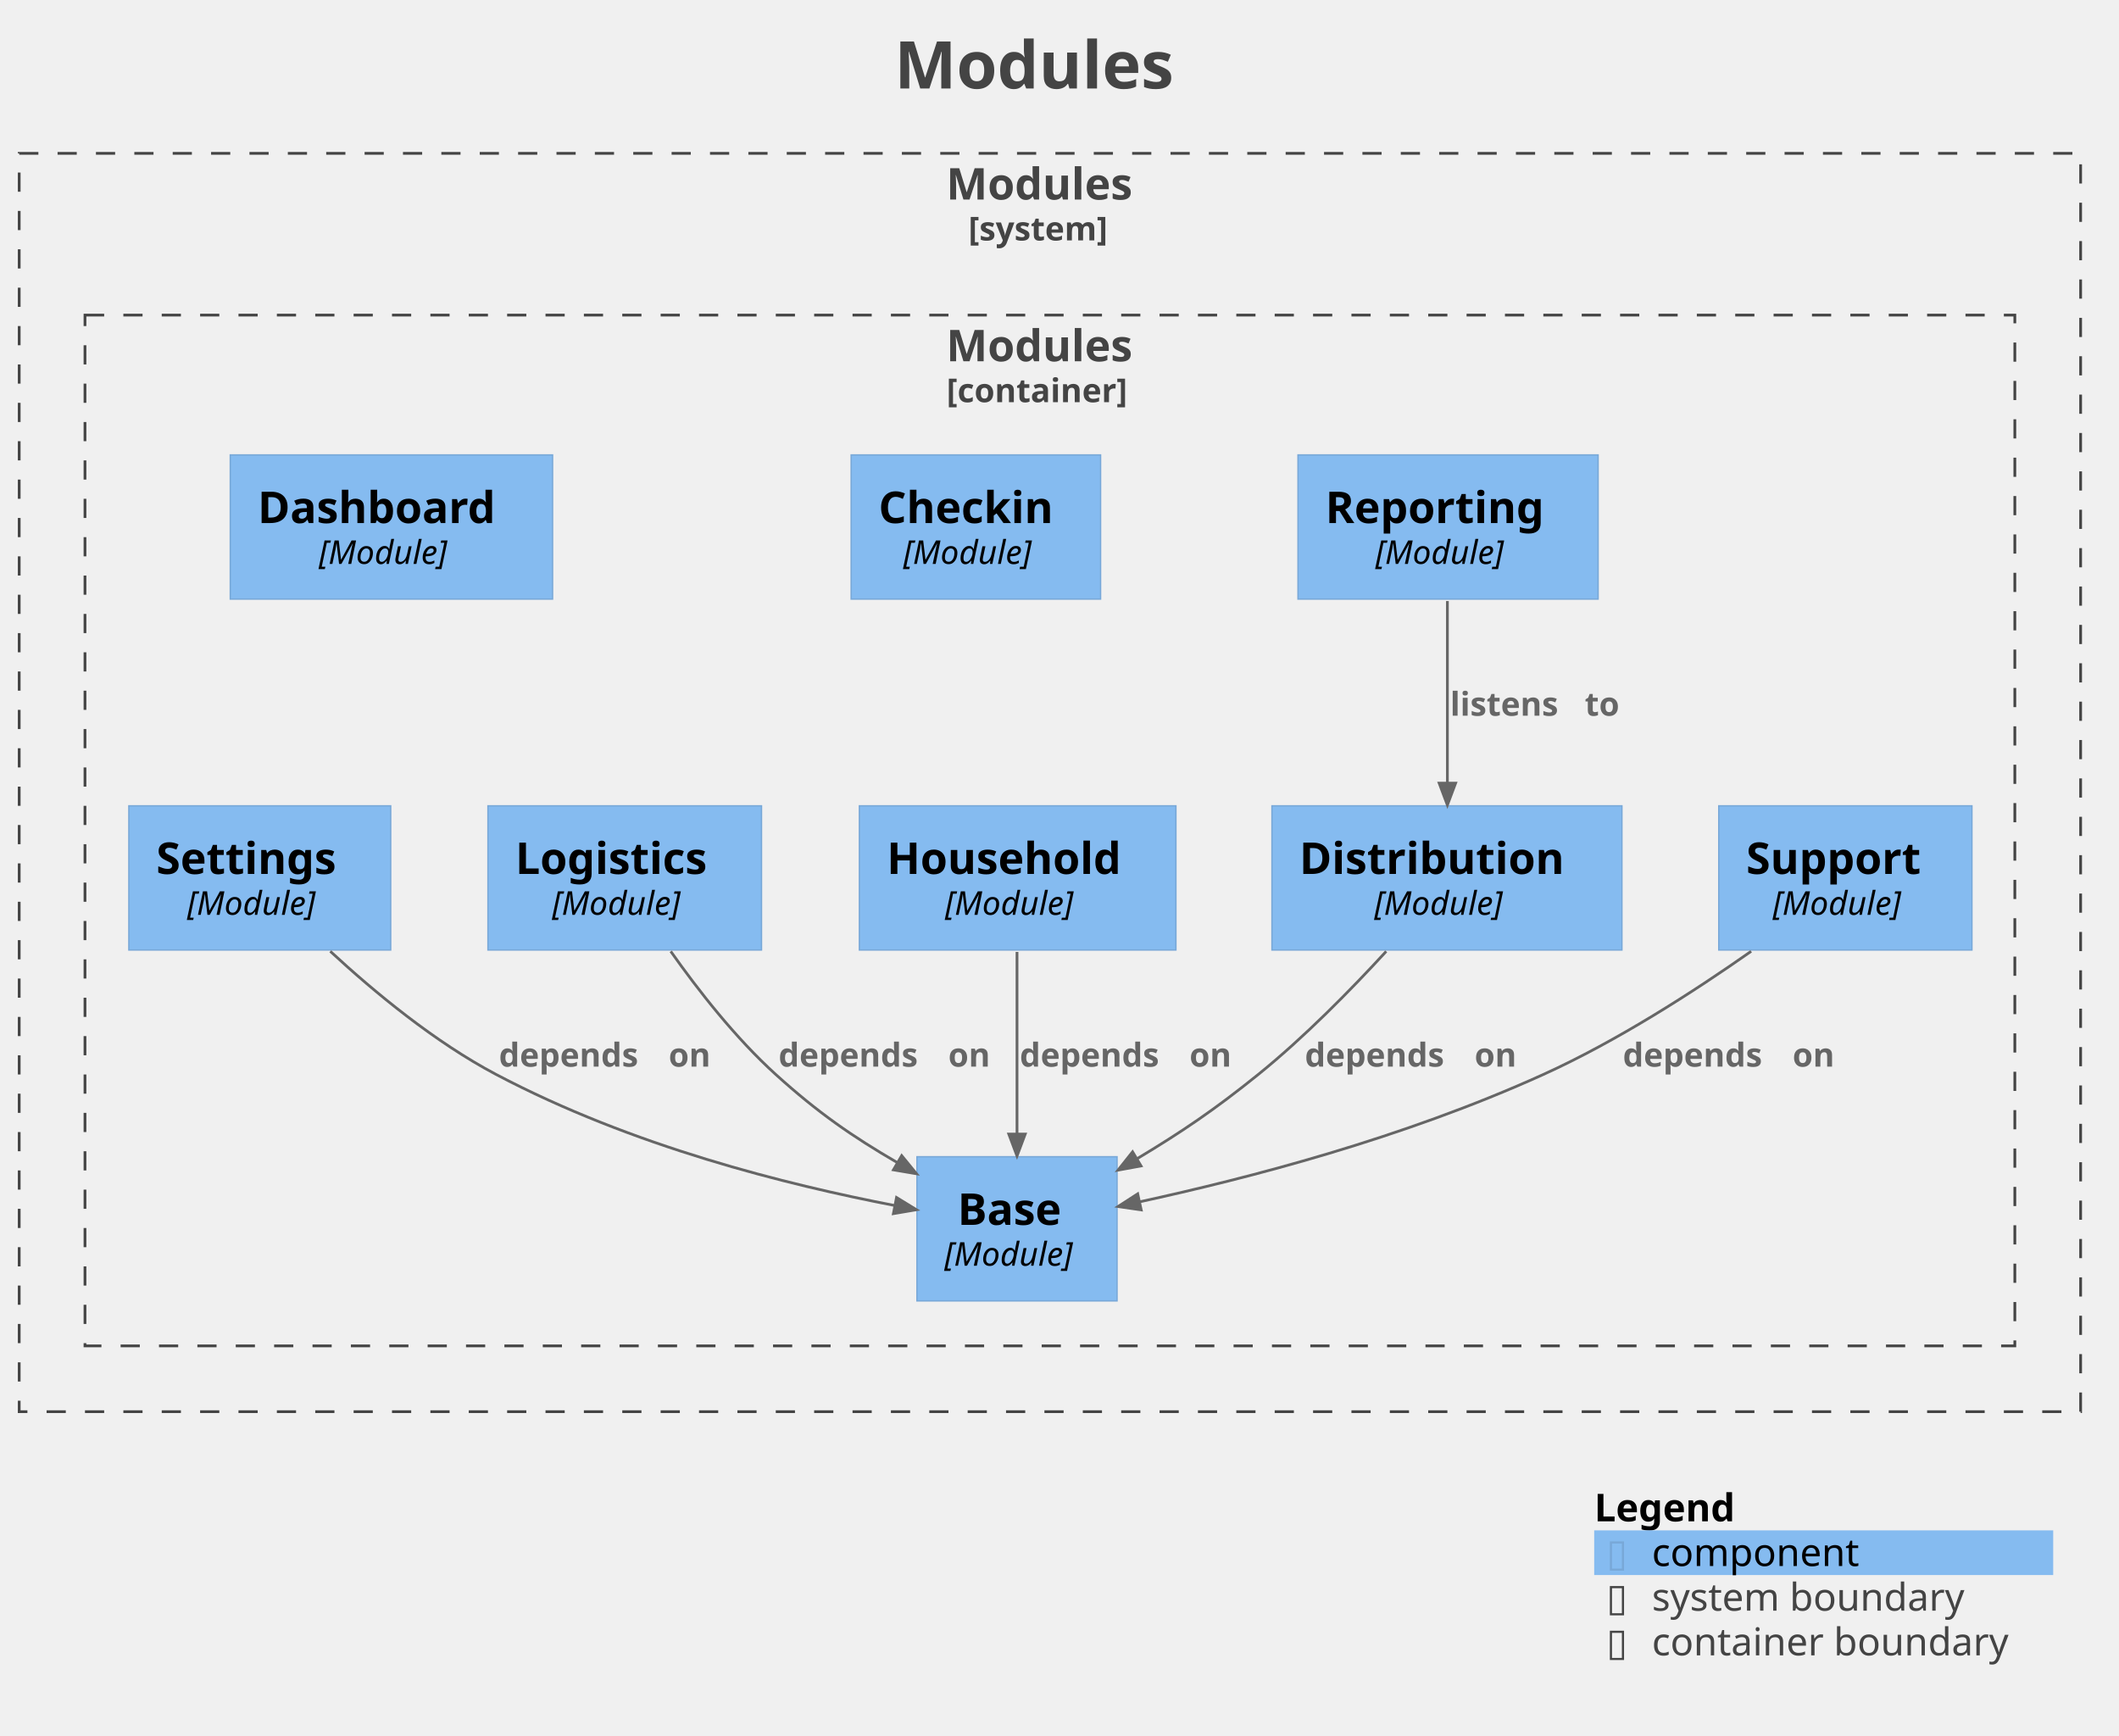
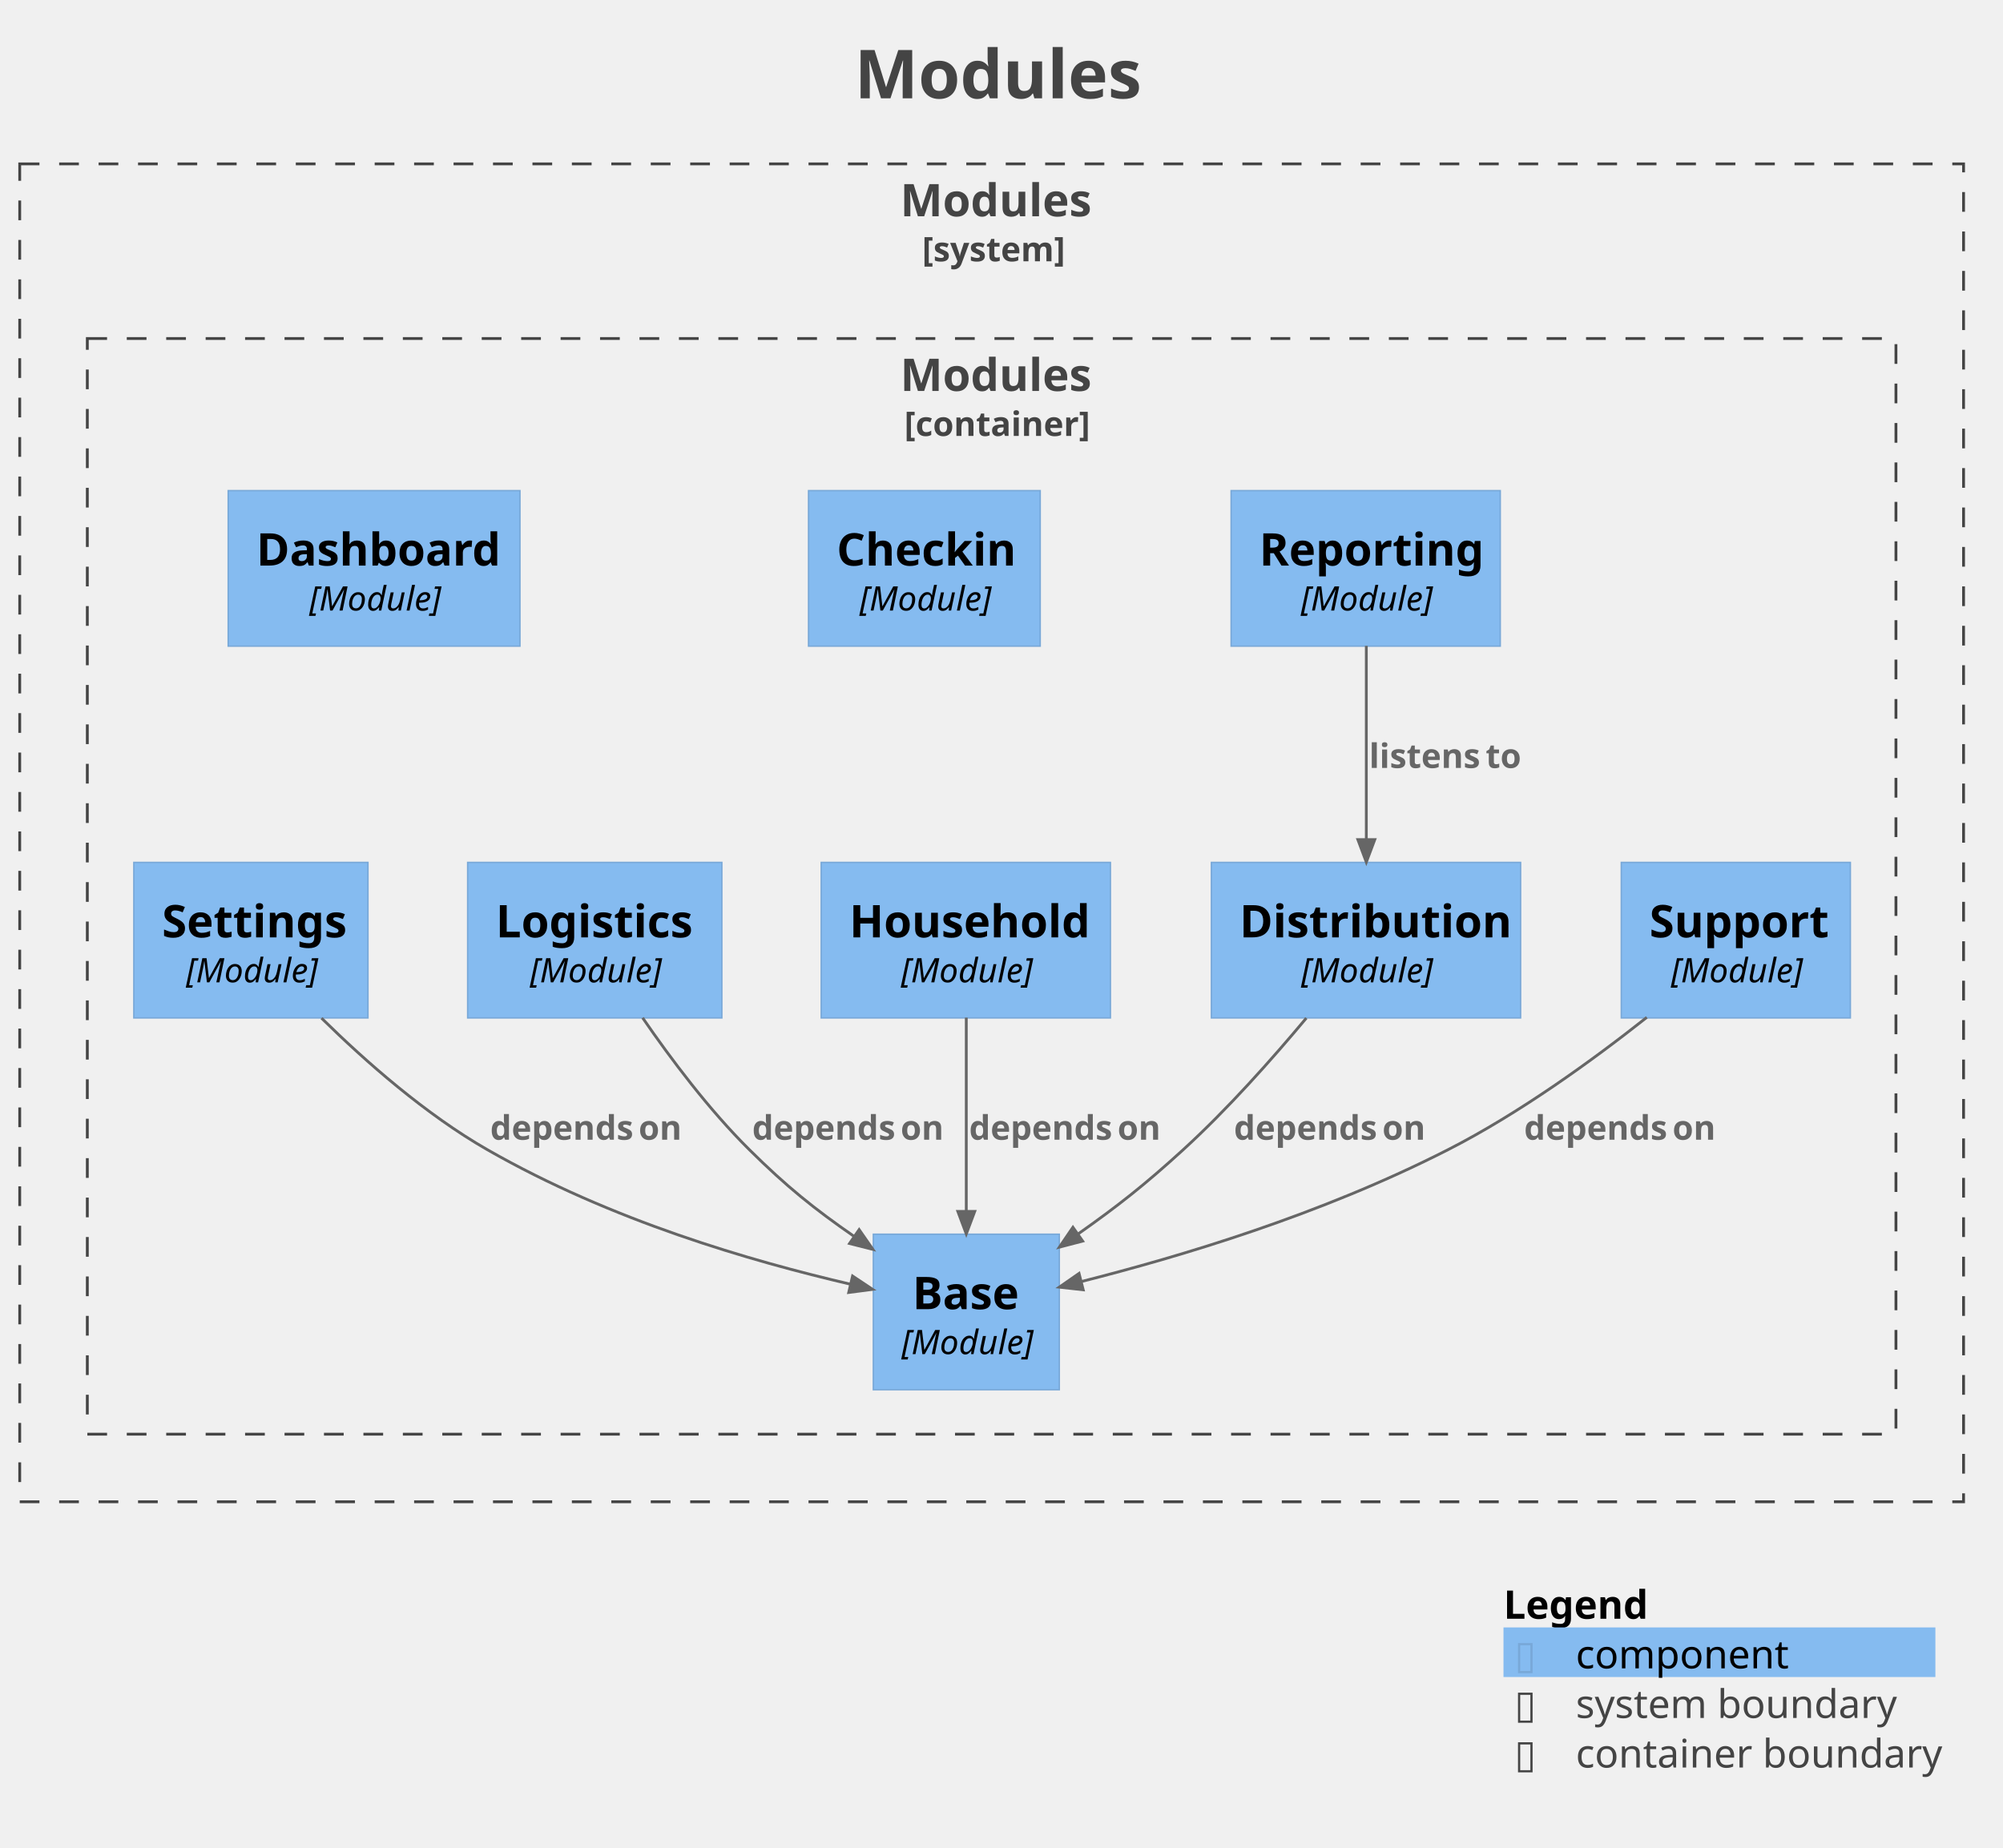
- <svg xmlns="http://www.w3.org/2000/svg" contentStyleType="text/css" data-diagram-type="DESCRIPTION" height="633px" preserveAspectRatio="none" style="width:773px;height:633px;background:#FFFFFF;" version="1.1" viewBox="0 0 773 633" width="773px" zoomAndPan="magnify">
+ <svg xmlns="http://www.w3.org/2000/svg" contentStyleType="text/css" data-diagram-type="DESCRIPTION" height="656px" preserveAspectRatio="none" style="width:711px;height:656px;background:#FFFFFF;" version="1.1" viewBox="0 0 711 656" width="711px" zoomAndPan="magnify">
  <defs />
  <g>
    <g class="title" data-source-line="1">
-       <text fill="#444444" font-family="sans-serif" font-size="24" font-weight="700" lengthAdjust="spacing" textLength="113.426" x="326.287" y="32.277">Modules</text>
+       <text fill="#444444" font-family="sans-serif" font-size="24" font-weight="700" lengthAdjust="spacing" textLength="97.336" x="303.332" y="34.914">Modules</text>
    </g>
    <g class="cluster" data-qualified-name="Modules_boundary" data-source-line="1666" id="ent0001">
-       <rect fill="none" height="459" style="stroke:#444444;stroke-width:1;stroke-dasharray:7,7;" width="752" x="7" y="55.938" />
-       <text fill="#444444" font-family="sans-serif" font-size="16" font-weight="700" lengthAdjust="spacing" textLength="75.617" x="345.191" y="72.789">Modules</text>
-       <text fill="#444444" font-family="sans-serif" font-size="12" font-weight="700" lengthAdjust="spacing" textLength="59.455" x="353.272" y="87.701">[system]</text>
+       <rect fill="none" height="475" style="stroke:#444444;stroke-width:1;stroke-dasharray:7,7;" width="690" x="7" y="58.188" />
+       <text fill="#444444" font-family="sans-serif" font-size="16" font-weight="700" lengthAdjust="spacing" textLength="64.891" x="319.555" y="76.797">Modules</text>
+       <text fill="#444444" font-family="sans-serif" font-size="12" font-weight="700" lengthAdjust="spacing" textLength="49.353" x="327.323" y="92.769">[system]</text>
    </g>
    <g class="cluster" data-qualified-name="Modules_boundary.Modules.Modules_boundary" data-source-line="1666" id="ent0002">
-       <rect fill="none" height="376" style="stroke:#444444;stroke-width:1;stroke-dasharray:7,7;" width="704" x="31" y="114.938" />
-       <text fill="#444444" font-family="sans-serif" font-size="16" font-weight="700" lengthAdjust="spacing" textLength="75.617" x="345.191" y="131.789">Modules</text>
-       <text fill="#444444" font-family="sans-serif" font-size="12" font-weight="700" lengthAdjust="spacing" textLength="75.416" x="345.292" y="146.701">[container]</text>
+       <rect fill="none" height="389" style="stroke:#444444;stroke-width:1;stroke-dasharray:7,7;" width="642" x="31" y="120.188" />
+       <text fill="#444444" font-family="sans-serif" font-size="16" font-weight="700" lengthAdjust="spacing" textLength="64.891" x="319.555" y="138.797">Modules</text>
+       <text fill="#444444" font-family="sans-serif" font-size="12" font-weight="700" lengthAdjust="spacing" textLength="62.004" x="320.998" y="154.769">[container]</text>
    </g>
    <g class="entity" data-qualified-name="Modules_boundary.Modules.Modules_boundary.Modules.Modules.Support" data-source-line="78" id="ent0003">
-       <rect fill="#85BBF0" height="52.594" style="stroke:#78A8D8;stroke-width:0.5;" width="92.352" x="627" y="293.938" />
-       <text fill="#000000" font-family="sans-serif" font-size="16" font-weight="700" lengthAdjust="spacing" textLength="72.352" x="637" y="318.789">Support</text>
-       <text fill="#000000" font-family="sans-serif" font-size="12" font-style="italic" lengthAdjust="spacing" textLength="52.998" x="646.677" y="333.701">[Module]</text>
+       <rect fill="#85BBF0" height="55.219" style="stroke:#78A8D8;stroke-width:0.5;" width="81.32" x="575.5" y="306.188" />
+       <text fill="#000000" font-family="sans-serif" font-size="16" font-weight="700" lengthAdjust="spacing" textLength="61.32" x="585.5" y="332.797">Support</text>
+       <text fill="#000000" font-family="sans-serif" font-size="12" font-style="italic" lengthAdjust="spacing" textLength="46.025" x="593.148" y="348.769">[Module]</text>
    </g>
    <g class="entity" data-qualified-name="Modules_boundary.Modules.Modules_boundary.Modules.Modules.Reporting" data-source-line="78" id="ent0004">
-       <rect fill="#85BBF0" height="52.594" style="stroke:#78A8D8;stroke-width:0.5;" width="109.484" x="473.5" y="165.938" />
-       <text fill="#000000" font-family="sans-serif" font-size="16" font-weight="700" lengthAdjust="spacing" textLength="89.484" x="483.5" y="190.789">Reporting</text>
-       <text fill="#000000" font-family="sans-serif" font-size="12" font-style="italic" lengthAdjust="spacing" textLength="52.998" x="501.743" y="205.701">[Module]</text>
+       <rect fill="#85BBF0" height="55.219" style="stroke:#78A8D8;stroke-width:0.5;" width="95.547" x="437" y="174.188" />
+       <text fill="#000000" font-family="sans-serif" font-size="16" font-weight="700" lengthAdjust="spacing" textLength="75.547" x="447" y="200.797">Reporting</text>
+       <text fill="#000000" font-family="sans-serif" font-size="12" font-style="italic" lengthAdjust="spacing" textLength="46.025" x="461.761" y="216.769">[Module]</text>
    </g>
    <g class="entity" data-qualified-name="Modules_boundary.Modules.Modules_boundary.Modules.Modules.Base" data-source-line="78" id="ent0005">
-       <rect fill="#85BBF0" height="52.594" style="stroke:#78A8D8;stroke-width:0.5;" width="72.998" x="334.5" y="421.938" />
-       <text fill="#000000" font-family="sans-serif" font-size="16" font-weight="700" lengthAdjust="spacing" textLength="43.367" x="349.315" y="446.789">Base</text>
-       <text fill="#000000" font-family="sans-serif" font-size="12" font-style="italic" lengthAdjust="spacing" textLength="52.998" x="344.5" y="461.701">[Module]</text>
+       <rect fill="#85BBF0" height="55.219" style="stroke:#78A8D8;stroke-width:0.5;" width="66.025" x="310" y="438.188" />
+       <text fill="#000000" font-family="sans-serif" font-size="16" font-weight="700" lengthAdjust="spacing" textLength="38.25" x="323.888" y="464.797">Base</text>
+       <text fill="#000000" font-family="sans-serif" font-size="12" font-style="italic" lengthAdjust="spacing" textLength="46.025" x="320" y="480.769">[Module]</text>
    </g>
    <g class="entity" data-qualified-name="Modules_boundary.Modules.Modules_boundary.Modules.Modules.Checkin" data-source-line="78" id="ent0006">
-       <rect fill="#85BBF0" height="52.594" style="stroke:#78A8D8;stroke-width:0.5;" width="90.984" x="310.5" y="165.938" />
-       <text fill="#000000" font-family="sans-serif" font-size="16" font-weight="700" lengthAdjust="spacing" textLength="70.984" x="320.5" y="190.789">Checkin</text>
-       <text fill="#000000" font-family="sans-serif" font-size="12" font-style="italic" lengthAdjust="spacing" textLength="52.998" x="329.493" y="205.701">[Module]</text>
+       <rect fill="#85BBF0" height="55.219" style="stroke:#78A8D8;stroke-width:0.5;" width="82.242" x="287" y="174.188" />
+       <text fill="#000000" font-family="sans-serif" font-size="16" font-weight="700" lengthAdjust="spacing" textLength="62.242" x="297" y="200.797">Checkin</text>
+       <text fill="#000000" font-family="sans-serif" font-size="12" font-style="italic" lengthAdjust="spacing" textLength="46.025" x="305.108" y="216.769">[Module]</text>
    </g>
    <g class="entity" data-qualified-name="Modules_boundary.Modules.Modules_boundary.Modules.Modules.Dashboard" data-source-line="78" id="ent0007">
-       <rect fill="#85BBF0" height="52.594" style="stroke:#78A8D8;stroke-width:0.5;" width="117.578" x="84" y="165.938" />
-       <text fill="#000000" font-family="sans-serif" font-size="16" font-weight="700" lengthAdjust="spacing" textLength="97.578" x="94" y="190.789">Dashboard</text>
-       <text fill="#000000" font-family="sans-serif" font-size="12" font-style="italic" lengthAdjust="spacing" textLength="52.998" x="116.29" y="205.701">[Module]</text>
+       <rect fill="#85BBF0" height="55.219" style="stroke:#78A8D8;stroke-width:0.5;" width="103.57" x="81" y="174.188" />
+       <text fill="#000000" font-family="sans-serif" font-size="16" font-weight="700" lengthAdjust="spacing" textLength="83.57" x="91" y="200.797">Dashboard</text>
+       <text fill="#000000" font-family="sans-serif" font-size="12" font-style="italic" lengthAdjust="spacing" textLength="46.025" x="109.772" y="216.769">[Module]</text>
    </g>
    <g class="entity" data-qualified-name="Modules_boundary.Modules.Modules_boundary.Modules.Modules.Distribution" data-source-line="78" id="ent0008">
-       <rect fill="#85BBF0" height="52.594" style="stroke:#78A8D8;stroke-width:0.5;" width="127.672" x="464" y="293.938" />
-       <text fill="#000000" font-family="sans-serif" font-size="16" font-weight="700" lengthAdjust="spacing" textLength="107.672" x="474" y="318.789">Distribution</text>
-       <text fill="#000000" font-family="sans-serif" font-size="12" font-style="italic" lengthAdjust="spacing" textLength="52.998" x="501.337" y="333.701">[Module]</text>
+       <rect fill="#85BBF0" height="55.219" style="stroke:#78A8D8;stroke-width:0.5;" width="109.766" x="430" y="306.188" />
+       <text fill="#000000" font-family="sans-serif" font-size="16" font-weight="700" lengthAdjust="spacing" textLength="89.766" x="440" y="332.797">Distribution</text>
+       <text fill="#000000" font-family="sans-serif" font-size="12" font-style="italic" lengthAdjust="spacing" textLength="46.025" x="461.87" y="348.769">[Module]</text>
    </g>
    <g class="entity" data-qualified-name="Modules_boundary.Modules.Modules_boundary.Modules.Modules.Household" data-source-line="78" id="ent0009">
-       <rect fill="#85BBF0" height="52.594" style="stroke:#78A8D8;stroke-width:0.5;" width="115.469" x="313.5" y="293.938" />
-       <text fill="#000000" font-family="sans-serif" font-size="16" font-weight="700" lengthAdjust="spacing" textLength="95.469" x="323.5" y="318.789">Household</text>
-       <text fill="#000000" font-family="sans-serif" font-size="12" font-style="italic" lengthAdjust="spacing" textLength="52.998" x="344.735" y="333.701">[Module]</text>
+       <rect fill="#85BBF0" height="55.219" style="stroke:#78A8D8;stroke-width:0.5;" width="102.664" x="291.5" y="306.188" />
+       <text fill="#000000" font-family="sans-serif" font-size="16" font-weight="700" lengthAdjust="spacing" textLength="82.664" x="301.5" y="332.797">Household</text>
+       <text fill="#000000" font-family="sans-serif" font-size="12" font-style="italic" lengthAdjust="spacing" textLength="46.025" x="319.819" y="348.769">[Module]</text>
    </g>
    <g class="entity" data-qualified-name="Modules_boundary.Modules.Modules_boundary.Modules.Modules.Logistics" data-source-line="78" id="ent0010">
-       <rect fill="#85BBF0" height="52.594" style="stroke:#78A8D8;stroke-width:0.5;" width="99.789" x="178" y="293.938" />
-       <text fill="#000000" font-family="sans-serif" font-size="16" font-weight="700" lengthAdjust="spacing" textLength="79.789" x="188" y="318.789">Logistics</text>
-       <text fill="#000000" font-family="sans-serif" font-size="12" font-style="italic" lengthAdjust="spacing" textLength="52.998" x="201.395" y="333.701">[Module]</text>
+       <rect fill="#85BBF0" height="55.219" style="stroke:#78A8D8;stroke-width:0.5;" width="90.234" x="166" y="306.188" />
+       <text fill="#000000" font-family="sans-serif" font-size="16" font-weight="700" lengthAdjust="spacing" textLength="70.234" x="176" y="332.797">Logistics</text>
+       <text fill="#000000" font-family="sans-serif" font-size="12" font-style="italic" lengthAdjust="spacing" textLength="46.025" x="188.105" y="348.769">[Module]</text>
    </g>
    <g class="entity" data-qualified-name="Modules_boundary.Modules.Modules_boundary.Modules.Modules.Settings" data-source-line="78" id="ent0011">
-       <rect fill="#85BBF0" height="52.594" style="stroke:#78A8D8;stroke-width:0.5;" width="95.523" x="47" y="293.938" />
-       <text fill="#000000" font-family="sans-serif" font-size="16" font-weight="700" lengthAdjust="spacing" textLength="75.523" x="57" y="318.789">Settings</text>
-       <text fill="#000000" font-family="sans-serif" font-size="12" font-style="italic" lengthAdjust="spacing" textLength="52.998" x="68.263" y="333.701">[Module]</text>
+       <rect fill="#85BBF0" height="55.219" style="stroke:#78A8D8;stroke-width:0.5;" width="83.117" x="47.5" y="306.188" />
+       <text fill="#000000" font-family="sans-serif" font-size="16" font-weight="700" lengthAdjust="spacing" textLength="63.117" x="57.5" y="332.797">Settings</text>
+       <text fill="#000000" font-family="sans-serif" font-size="12" font-style="italic" lengthAdjust="spacing" textLength="46.025" x="66.046" y="348.769">[Module]</text>
    </g>
-     <g class="link" data-entity-1="ent0009" data-entity-2="ent0005" data-link-type="dependency" data-source-line="1779" id="lnk12">
-       <path d="M371,347.238 C371,368.988 371,391.938 371,413.668" fill="none" id="Modules.Modules.Household-to-Modules.Modules.Base" style="stroke:#666666;stroke-width:1;" />
-       <polygon fill="#666666" points="371,421.668,374,413.668,368,413.668,371,421.668" style="stroke:#666666;stroke-width:1;stroke-linejoin:miter;stroke-miterlimit:10;" />
-       <text fill="#666666" font-family="sans-serif" font-size="12" font-weight="700" lengthAdjust="spacing" textLength="57.732" x="372" y="389.076">depends</text>
-       <text fill="#666666" font-family="sans-serif" font-size="12" font-weight="700" lengthAdjust="spacing" textLength="4.178" x="429.732" y="389.076"> </text>
-       <text fill="#666666" font-family="sans-serif" font-size="12" font-weight="700" lengthAdjust="spacing" textLength="16.787" x="433.91" y="389.076">on</text>
+     <g class="link" data-entity-1="ent0008" data-entity-2="ent0005" data-link-type="dependency" data-source-line="1779" id="lnk12">
+       <path d="M463.71,361.447 C451.59,375.967 435.73,393.827 420,408.188 C406.41,420.598 396.671,428.262 382.581,438.182" fill="none" id="Modules.Modules.Distribution-to-Modules.Modules.Base" style="stroke:#666666;stroke-width:1;" />
+       <polygon fill="#666666" points="376.04,442.788,384.308,440.635,380.854,435.729,376.04,442.788" style="stroke:#666666;stroke-width:1;stroke-linejoin:miter;stroke-miterlimit:10;" />
+       <text fill="#666666" font-family="sans-serif" font-size="12" font-weight="700" lengthAdjust="spacing" textLength="49.342" x="438" y="404.644">depends</text>
+       <text fill="#666666" font-family="sans-serif" font-size="12" font-weight="700" lengthAdjust="spacing" textLength="3.334" x="487.342" y="404.644"> </text>
+       <text fill="#666666" font-family="sans-serif" font-size="12" font-weight="700" lengthAdjust="spacing" textLength="14.66" x="490.676" y="404.644">on</text>
    </g>
-     <g class="link" data-entity-1="ent0004" data-entity-2="ent0008" data-link-type="dependency" data-source-line="1779" id="lnk13">
-       <path d="M528,219.238 C528,240.988 528,263.938 528,285.668" fill="none" id="Modules.Modules.Reporting-to-Modules.Modules.Distribution" style="stroke:#666666;stroke-width:1;" />
-       <polygon fill="#666666" points="528,293.668,531,285.668,525,285.668,528,293.668" style="stroke:#666666;stroke-width:1;stroke-linejoin:miter;stroke-miterlimit:10;" />
-       <text fill="#666666" font-family="sans-serif" font-size="12" font-weight="700" lengthAdjust="spacing" textLength="44.93" x="529" y="261.076">listens</text>
-       <text fill="#666666" font-family="sans-serif" font-size="12" font-weight="700" lengthAdjust="spacing" textLength="4.178" x="573.93" y="261.076"> </text>
-       <text fill="#666666" font-family="sans-serif" font-size="12" font-weight="700" lengthAdjust="spacing" textLength="13.98" x="578.107" y="261.076">to</text>
+     <g class="link" data-entity-1="ent0010" data-entity-2="ent0005" data-link-type="dependency" data-source-line="1779" id="lnk13">
+       <path d="M228.11,361.368 C238.19,376.027 251.73,394.058 266,408.188 C279.19,421.257 289.002,429.154 303.262,439.024" fill="none" id="Modules.Modules.Logistics-to-Modules.Modules.Base" style="stroke:#666666;stroke-width:1;" />
+       <polygon fill="#666666" points="309.84,443.577,304.969,436.558,301.555,441.491,309.84,443.577" style="stroke:#666666;stroke-width:1;stroke-linejoin:miter;stroke-miterlimit:10;" />
+       <text fill="#666666" font-family="sans-serif" font-size="12" font-weight="700" lengthAdjust="spacing" textLength="49.342" x="267" y="404.644">depends</text>
+       <text fill="#666666" font-family="sans-serif" font-size="12" font-weight="700" lengthAdjust="spacing" textLength="3.334" x="316.342" y="404.644"> </text>
+       <text fill="#666666" font-family="sans-serif" font-size="12" font-weight="700" lengthAdjust="spacing" textLength="14.66" x="319.676" y="404.644">on</text>
    </g>
-     <g class="link" data-entity-1="ent0008" data-entity-2="ent0005" data-link-type="dependency" data-source-line="1779" id="lnk14">
-       <path d="M505.68,347.027 C492.76,361.087 475.79,378.377 459,391.938 C443.12,404.757 430.981,412.964 414.701,422.724" fill="none" id="Modules.Modules.Distribution-to-Modules.Modules.Base" style="stroke:#666666;stroke-width:1;" />
-       <polygon fill="#666666" points="407.84,426.837,416.244,425.297,413.159,420.151,407.84,426.837" style="stroke:#666666;stroke-width:1;stroke-linejoin:miter;stroke-miterlimit:10;" />
-       <text fill="#666666" font-family="sans-serif" font-size="12" font-weight="700" lengthAdjust="spacing" textLength="57.732" x="476" y="389.076">depends</text>
-       <text fill="#666666" font-family="sans-serif" font-size="12" font-weight="700" lengthAdjust="spacing" textLength="4.178" x="533.732" y="389.076"> </text>
-       <text fill="#666666" font-family="sans-serif" font-size="12" font-weight="700" lengthAdjust="spacing" textLength="16.787" x="537.91" y="389.076">on</text>
+     <g class="link" data-entity-1="ent0003" data-entity-2="ent0005" data-link-type="dependency" data-source-line="1779" id="lnk14">
+       <path d="M584.56,361.207 C565.18,376.538 539.28,395.288 514,408.188 C468.46,431.418 419.094,446.061 383.764,455.021" fill="none" id="Modules.Modules.Support-to-Modules.Modules.Base" style="stroke:#666666;stroke-width:1;" />
+       <polygon fill="#666666" points="376.01,456.988,384.502,457.929,383.027,452.113,376.01,456.988" style="stroke:#666666;stroke-width:1;stroke-linejoin:miter;stroke-miterlimit:10;" />
+       <text fill="#666666" font-family="sans-serif" font-size="12" font-weight="700" lengthAdjust="spacing" textLength="49.342" x="541" y="404.644">depends</text>
+       <text fill="#666666" font-family="sans-serif" font-size="12" font-weight="700" lengthAdjust="spacing" textLength="3.334" x="590.342" y="404.644"> </text>
+       <text fill="#666666" font-family="sans-serif" font-size="12" font-weight="700" lengthAdjust="spacing" textLength="14.66" x="593.676" y="404.644">on</text>
    </g>
    <g class="link" data-entity-1="ent0011" data-entity-2="ent0005" data-link-type="dependency" data-source-line="1779" id="lnk15">
-       <path d="M120.49,347.007 C136.64,361.947 158.63,380.137 181,391.938 C230.85,418.238 286.946,432.096 326.476,439.756" fill="none" id="Modules.Modules.Settings-to-Modules.Modules.Base" style="stroke:#666666;stroke-width:1;" />
-       <polygon fill="#666666" points="334.33,441.277,327.047,436.81,325.905,442.701,334.33,441.277" style="stroke:#666666;stroke-width:1;stroke-linejoin:miter;stroke-miterlimit:10;" />
-       <text fill="#666666" font-family="sans-serif" font-size="12" font-weight="700" lengthAdjust="spacing" textLength="57.732" x="182" y="389.076">depends</text>
-       <text fill="#666666" font-family="sans-serif" font-size="12" font-weight="700" lengthAdjust="spacing" textLength="4.178" x="239.732" y="389.076"> </text>
-       <text fill="#666666" font-family="sans-serif" font-size="12" font-weight="700" lengthAdjust="spacing" textLength="16.787" x="243.91" y="389.076">on</text>
+       <path d="M114.13,361.478 C129.82,376.918 151.14,395.678 173,408.188 C217.13,433.447 266.45,447.668 301.95,455.958" fill="none" id="Modules.Modules.Settings-to-Modules.Modules.Base" style="stroke:#666666;stroke-width:1;" />
+       <polygon fill="#666666" points="309.74,457.777,302.632,453.037,301.267,458.88,309.74,457.777" style="stroke:#666666;stroke-width:1;stroke-linejoin:miter;stroke-miterlimit:10;" />
+       <text fill="#666666" font-family="sans-serif" font-size="12" font-weight="700" lengthAdjust="spacing" textLength="49.342" x="174" y="404.644">depends</text>
+       <text fill="#666666" font-family="sans-serif" font-size="12" font-weight="700" lengthAdjust="spacing" textLength="3.334" x="223.342" y="404.644"> </text>
+       <text fill="#666666" font-family="sans-serif" font-size="12" font-weight="700" lengthAdjust="spacing" textLength="14.66" x="226.676" y="404.644">on</text>
    </g>
-     <g class="link" data-entity-1="ent0010" data-entity-2="ent0005" data-link-type="dependency" data-source-line="1779" id="lnk16">
-       <path d="M244.69,347.027 C254.73,361.257 268.38,378.707 283,391.938 C298.4,405.877 310.805,414.464 327.425,424.134" fill="none" id="Modules.Modules.Logistics-to-Modules.Modules.Base" style="stroke:#666666;stroke-width:1;" />
-       <polygon fill="#666666" points="334.34,428.158,328.934,421.541,325.916,426.727,334.34,428.158" style="stroke:#666666;stroke-width:1;stroke-linejoin:miter;stroke-miterlimit:10;" />
-       <text fill="#666666" font-family="sans-serif" font-size="12" font-weight="700" lengthAdjust="spacing" textLength="57.732" x="284" y="389.076">depends</text>
-       <text fill="#666666" font-family="sans-serif" font-size="12" font-weight="700" lengthAdjust="spacing" textLength="4.178" x="341.732" y="389.076"> </text>
-       <text fill="#666666" font-family="sans-serif" font-size="12" font-weight="700" lengthAdjust="spacing" textLength="16.787" x="345.91" y="389.076">on</text>
+     <g class="link" data-entity-1="ent0004" data-entity-2="ent0008" data-link-type="dependency" data-source-line="1779" id="lnk16">
+       <path d="M485,229.308 C485,251.738 485,275.678 485,298.098" fill="none" id="Modules.Modules.Reporting-to-Modules.Modules.Distribution" style="stroke:#666666;stroke-width:1;" />
+       <polygon fill="#666666" points="485,306.098,488,298.098,482,298.098,485,306.098" style="stroke:#666666;stroke-width:1;stroke-linejoin:miter;stroke-miterlimit:10;" />
+       <text fill="#666666" font-family="sans-serif" font-size="12" font-weight="700" lengthAdjust="spacing" textLength="38.016" x="486" y="272.644">listens</text>
+       <text fill="#666666" font-family="sans-serif" font-size="12" font-weight="700" lengthAdjust="spacing" textLength="3.334" x="524.016" y="272.644"> </text>
+       <text fill="#666666" font-family="sans-serif" font-size="12" font-weight="700" lengthAdjust="spacing" textLength="11.326" x="527.35" y="272.644">to</text>
    </g>
-     <g class="link" data-entity-1="ent0003" data-entity-2="ent0005" data-link-type="dependency" data-source-line="1779" id="lnk17">
-       <path d="M638.81,347.007 C617.8,361.767 589.86,379.757 563,391.938 C511.33,415.368 455.157,429.805 415.667,438.405" fill="none" id="Modules.Modules.Support-to-Modules.Modules.Base" style="stroke:#666666;stroke-width:1;" />
-       <polygon fill="#666666" points="407.85,440.108,416.305,441.337,415.028,435.474,407.85,440.108" style="stroke:#666666;stroke-width:1;stroke-linejoin:miter;stroke-miterlimit:10;" />
-       <text fill="#666666" font-family="sans-serif" font-size="12" font-weight="700" lengthAdjust="spacing" textLength="57.732" x="592" y="389.076">depends</text>
-       <text fill="#666666" font-family="sans-serif" font-size="12" font-weight="700" lengthAdjust="spacing" textLength="4.178" x="649.732" y="389.076"> </text>
-       <text fill="#666666" font-family="sans-serif" font-size="12" font-weight="700" lengthAdjust="spacing" textLength="16.787" x="653.91" y="389.076">on</text>
+     <g class="link" data-entity-1="ent0009" data-entity-2="ent0005" data-link-type="dependency" data-source-line="1779" id="lnk17">
+       <path d="M343,361.308 C343,383.738 343,407.678 343,430.098" fill="none" id="Modules.Modules.Household-to-Modules.Modules.Base" style="stroke:#666666;stroke-width:1;" />
+       <polygon fill="#666666" points="343,438.098,346,430.098,340,430.098,343,438.098" style="stroke:#666666;stroke-width:1;stroke-linejoin:miter;stroke-miterlimit:10;" />
+       <text fill="#666666" font-family="sans-serif" font-size="12" font-weight="700" lengthAdjust="spacing" textLength="49.342" x="344" y="404.644">depends</text>
+       <text fill="#666666" font-family="sans-serif" font-size="12" font-weight="700" lengthAdjust="spacing" textLength="3.334" x="393.342" y="404.644"> </text>
+       <text fill="#666666" font-family="sans-serif" font-size="12" font-weight="700" lengthAdjust="spacing" textLength="14.66" x="396.676" y="404.644">on</text>
    </g>
    <g class="legend" data-source-line="1576">
-       <rect fill="none" height="16.297" style="stroke:none;stroke-width:1;" width="167.446" x="581.554" y="541.938" />
-       <text fill="#000000" font-family="sans-serif" font-size="14" font-weight="700" lengthAdjust="spacing" textLength="57.921" x="581.554" y="554.933">Legend</text>
-       <text fill="#FFFFFF" font-family="sans-serif" font-size="14" lengthAdjust="spacing" textLength="4.45" x="644.349" y="554.933"> </text>
-       <rect fill="#85BBF0" height="16.297" style="stroke:none;stroke-width:1;" width="167.446" x="581.554" y="558.234" />
-       <text fill="#78A8D8" font-family="sans-serif" font-size="14" lengthAdjust="spacing" textLength="7.704" x="586.004" y="571.23">▯</text>
-       <text fill="#FFFFFF" font-family="sans-serif" font-size="14" lengthAdjust="spacing" textLength="4.45" x="593.708" y="571.23"> </text>
-       <text fill="#000000" font-family="sans-serif" font-size="14" lengthAdjust="spacing" textLength="79.201" x="602.608" y="571.23">component</text>
-       <text fill="#FFFFFF" font-family="sans-serif" font-size="14" lengthAdjust="spacing" textLength="4.45" x="686.26" y="571.23"> </text>
-       <rect fill="none" height="16.297" style="stroke:none;stroke-width:1;" width="167.446" x="581.554" y="574.531" />
-       <text fill="#444444" font-family="sans-serif" font-size="14" lengthAdjust="spacing" textLength="7.704" x="586.004" y="587.526">▯</text>
-       <text fill="#FFFFFF" font-family="sans-serif" font-size="14" lengthAdjust="spacing" textLength="4.45" x="593.708" y="587.526"> </text>
-       <text fill="#444444" font-family="sans-serif" font-size="14" lengthAdjust="spacing" textLength="121.769" x="602.608" y="587.526">system boundary</text>
-       <text fill="#FFFFFF" font-family="sans-serif" font-size="14" lengthAdjust="spacing" textLength="4.45" x="728.827" y="587.526"> </text>
-       <rect fill="none" height="16.297" style="stroke:none;stroke-width:1;" width="167.446" x="581.554" y="590.828" />
-       <text fill="#444444" font-family="sans-serif" font-size="14" lengthAdjust="spacing" textLength="7.704" x="586.004" y="603.823">▯</text>
-       <text fill="#FFFFFF" font-family="sans-serif" font-size="14" lengthAdjust="spacing" textLength="4.45" x="593.708" y="603.823"> </text>
-       <text fill="#444444" font-family="sans-serif" font-size="14" lengthAdjust="spacing" textLength="137.491" x="602.608" y="603.823">container boundary</text>
-       <text fill="#FFFFFF" font-family="sans-serif" font-size="14" lengthAdjust="spacing" textLength="4.45" x="744.55" y="603.823"> </text>
-       <line style="stroke:none;stroke-width:1;" x1="581.554" x2="749" y1="541.938" y2="541.938" />
-       <line style="stroke:none;stroke-width:1;" x1="581.554" x2="749" y1="558.234" y2="558.234" />
-       <line style="stroke:none;stroke-width:1;" x1="581.554" x2="749" y1="574.531" y2="574.531" />
-       <line style="stroke:none;stroke-width:1;" x1="581.554" x2="749" y1="590.828" y2="590.828" />
-       <line style="stroke:none;stroke-width:1;" x1="581.554" x2="749" y1="607.125" y2="607.125" />
-       <line style="stroke:none;stroke-width:1;" x1="581.554" x2="581.554" y1="541.938" y2="607.125" />
-       <line style="stroke:none;stroke-width:1;" x1="749" x2="749" y1="541.938" y2="607.125" />
+       <rect fill="none" height="17.609" style="stroke:none;stroke-width:1;" width="153.31" x="533.69" y="560.188" />
+       <text fill="#000000" font-family="sans-serif" font-size="14" font-weight="700" lengthAdjust="spacing" textLength="49.779" x="533.69" y="574.721">Legend</text>
+       <text fill="#FFFFFF" font-family="sans-serif" font-size="14" lengthAdjust="spacing" textLength="3.89" x="587.359" y="574.721"> </text>
+       <rect fill="#85BBF0" height="17.609" style="stroke:none;stroke-width:1;" width="153.31" x="533.69" y="577.797" />
+       <text fill="#78A8D8" font-family="sans-serif" font-size="14" lengthAdjust="spacing" textLength="14" x="537.58" y="592.33">▯</text>
+       <text fill="#FFFFFF" font-family="sans-serif" font-size="14" lengthAdjust="spacing" textLength="3.89" x="551.58" y="592.33"> </text>
+       <text fill="#000000" font-family="sans-serif" font-size="14" lengthAdjust="spacing" textLength="69.269" x="559.359" y="592.33">component</text>
+       <text fill="#FFFFFF" font-family="sans-serif" font-size="14" lengthAdjust="spacing" textLength="3.89" x="632.518" y="592.33"> </text>
+       <rect fill="none" height="17.609" style="stroke:none;stroke-width:1;" width="153.31" x="533.69" y="595.406" />
+       <text fill="#444444" font-family="sans-serif" font-size="14" lengthAdjust="spacing" textLength="14" x="537.58" y="609.939">▯</text>
+       <text fill="#FFFFFF" font-family="sans-serif" font-size="14" lengthAdjust="spacing" textLength="3.89" x="551.58" y="609.939"> </text>
+       <text fill="#444444" font-family="sans-serif" font-size="14" lengthAdjust="spacing" textLength="106.606" x="559.359" y="609.939">system boundary</text>
+       <text fill="#FFFFFF" font-family="sans-serif" font-size="14" lengthAdjust="spacing" textLength="3.89" x="669.856" y="609.939"> </text>
+       <rect fill="none" height="17.609" style="stroke:none;stroke-width:1;" width="153.31" x="533.69" y="613.016" />
+       <text fill="#444444" font-family="sans-serif" font-size="14" lengthAdjust="spacing" textLength="14" x="537.58" y="627.549">▯</text>
+       <text fill="#FFFFFF" font-family="sans-serif" font-size="14" lengthAdjust="spacing" textLength="3.89" x="551.58" y="627.549"> </text>
+       <text fill="#444444" font-family="sans-serif" font-size="14" lengthAdjust="spacing" textLength="119.861" x="559.359" y="627.549">container boundary</text>
+       <text fill="#FFFFFF" font-family="sans-serif" font-size="14" lengthAdjust="spacing" textLength="3.89" x="683.11" y="627.549"> </text>
+       <line style="stroke:none;stroke-width:1;" x1="533.69" x2="687" y1="560.188" y2="560.188" />
+       <line style="stroke:none;stroke-width:1;" x1="533.69" x2="687" y1="577.797" y2="577.797" />
+       <line style="stroke:none;stroke-width:1;" x1="533.69" x2="687" y1="595.406" y2="595.406" />
+       <line style="stroke:none;stroke-width:1;" x1="533.69" x2="687" y1="613.016" y2="613.016" />
+       <line style="stroke:none;stroke-width:1;" x1="533.69" x2="687" y1="630.625" y2="630.625" />
+       <line style="stroke:none;stroke-width:1;" x1="533.69" x2="533.69" y1="560.188" y2="630.625" />
+       <line style="stroke:none;stroke-width:1;" x1="687" x2="687" y1="560.188" y2="630.625" />
    </g>
  </g>
</svg>
